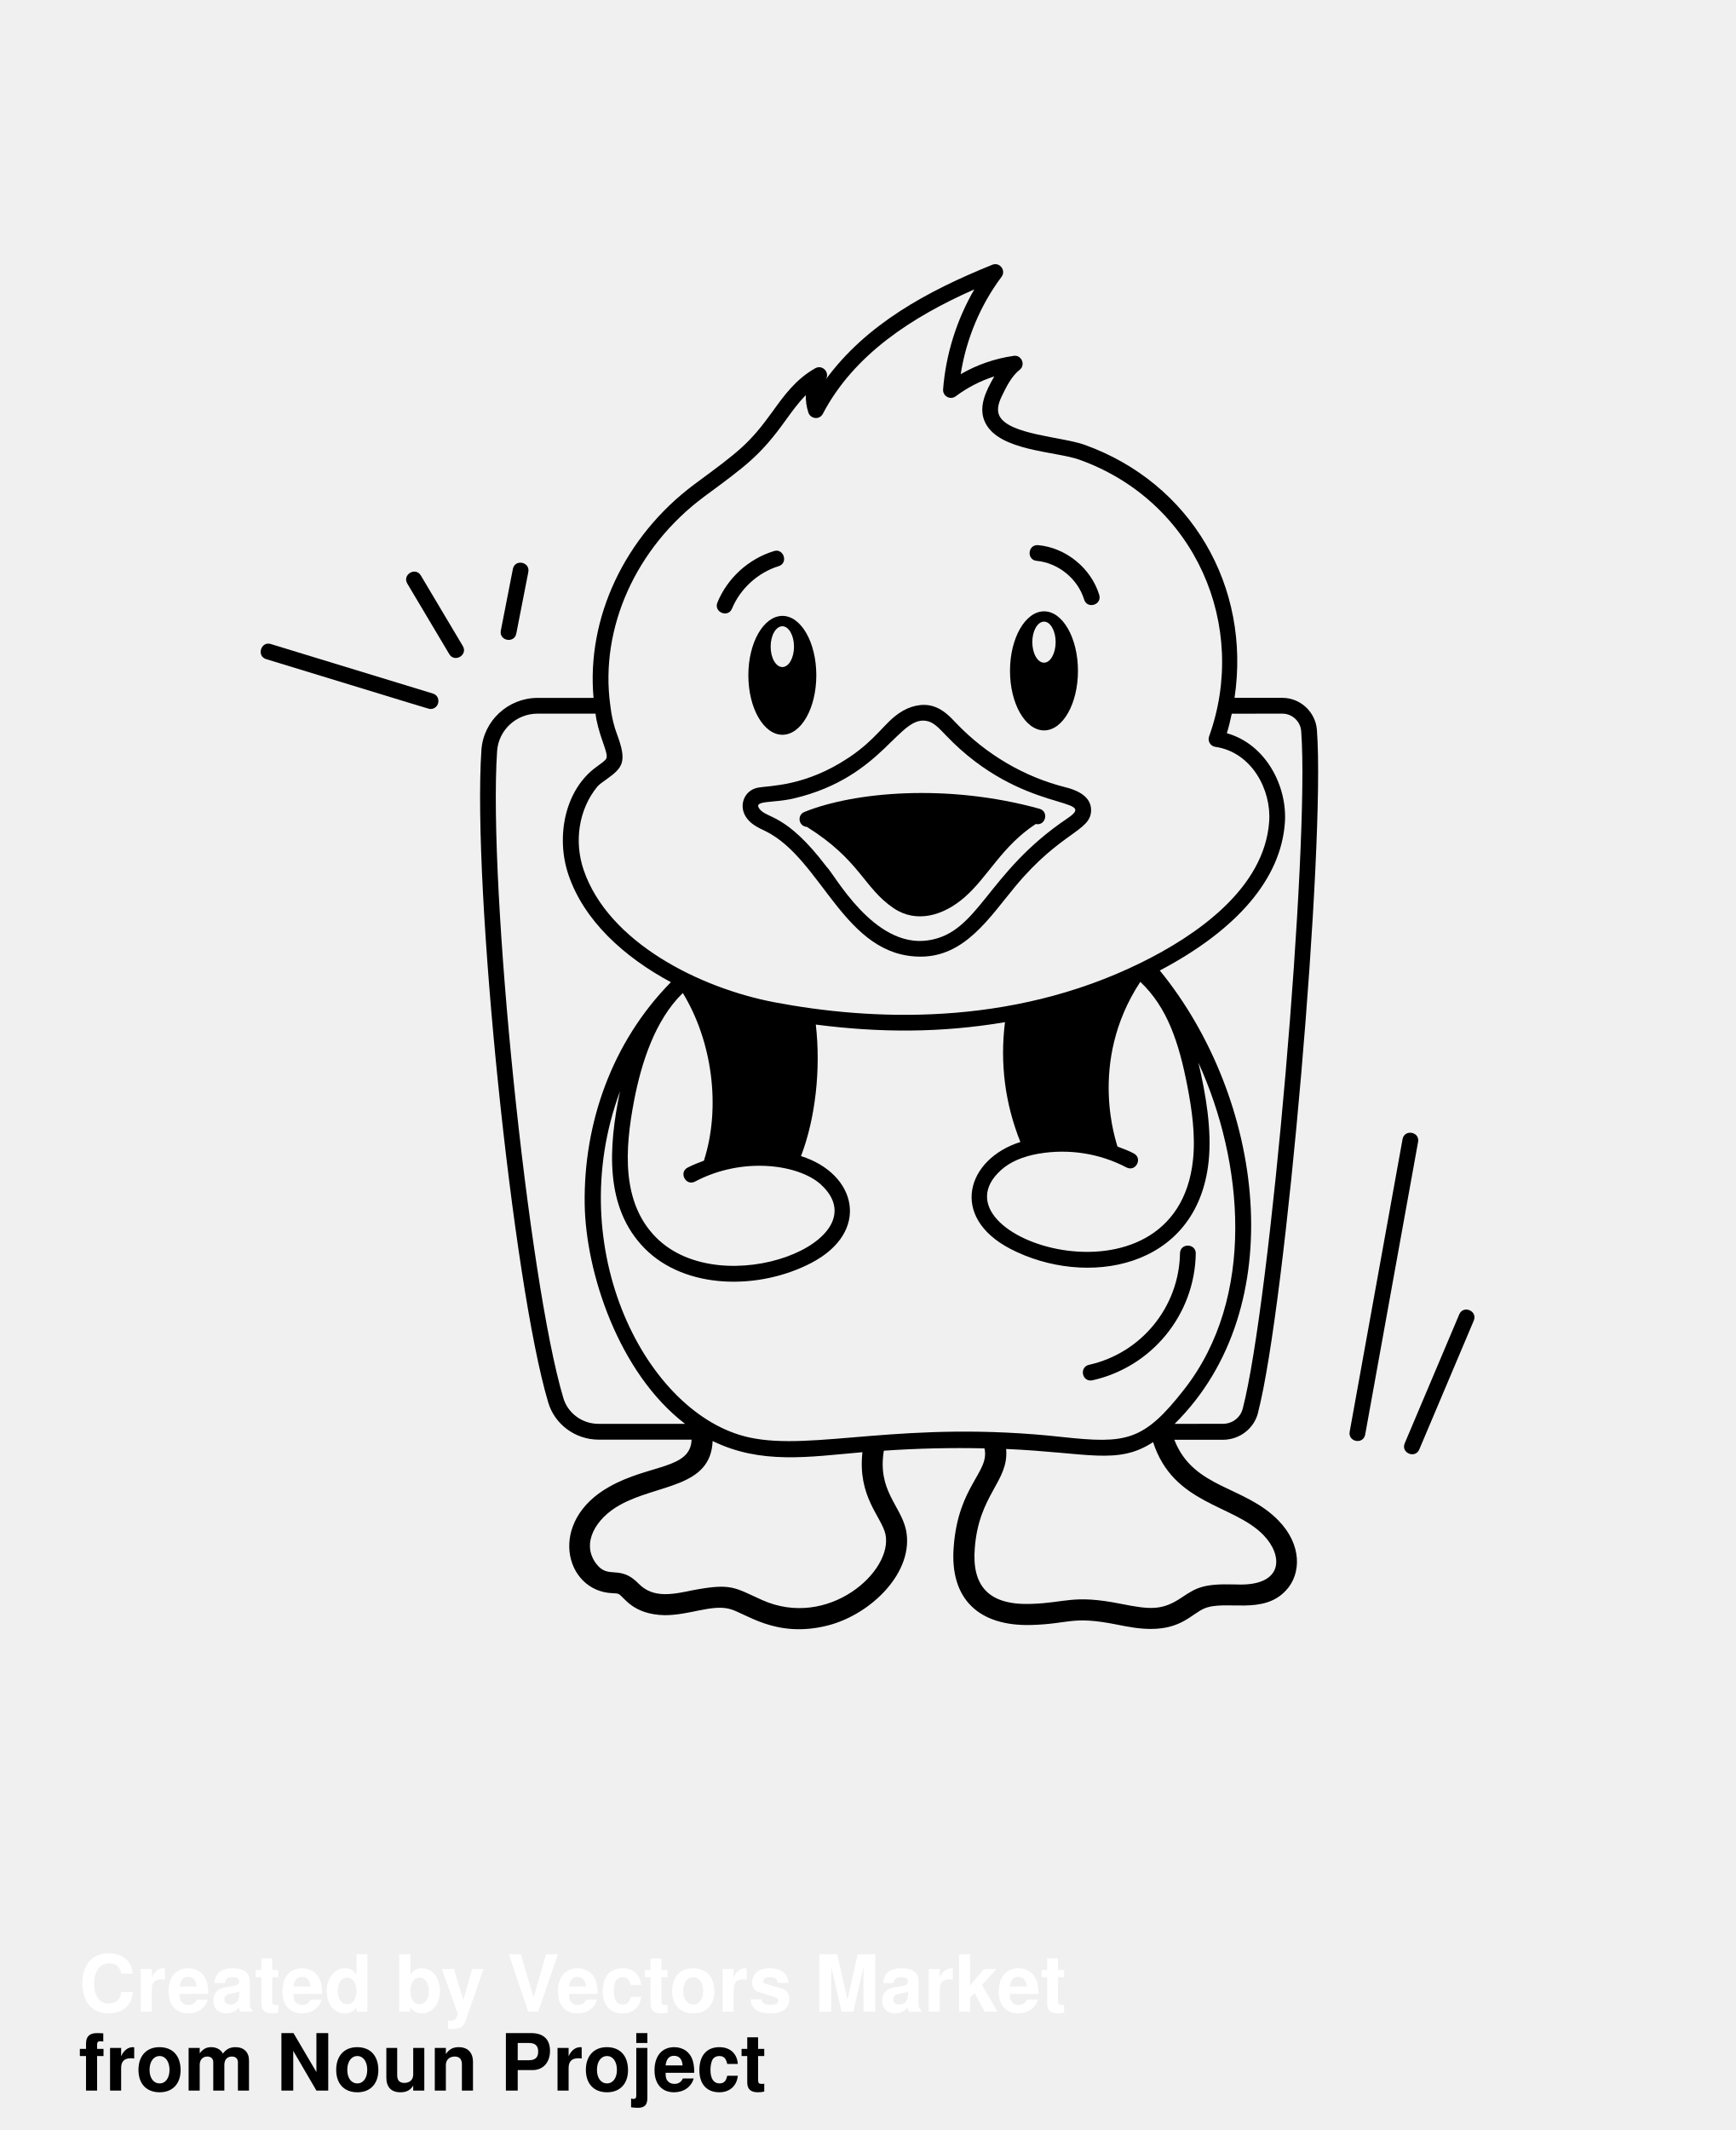
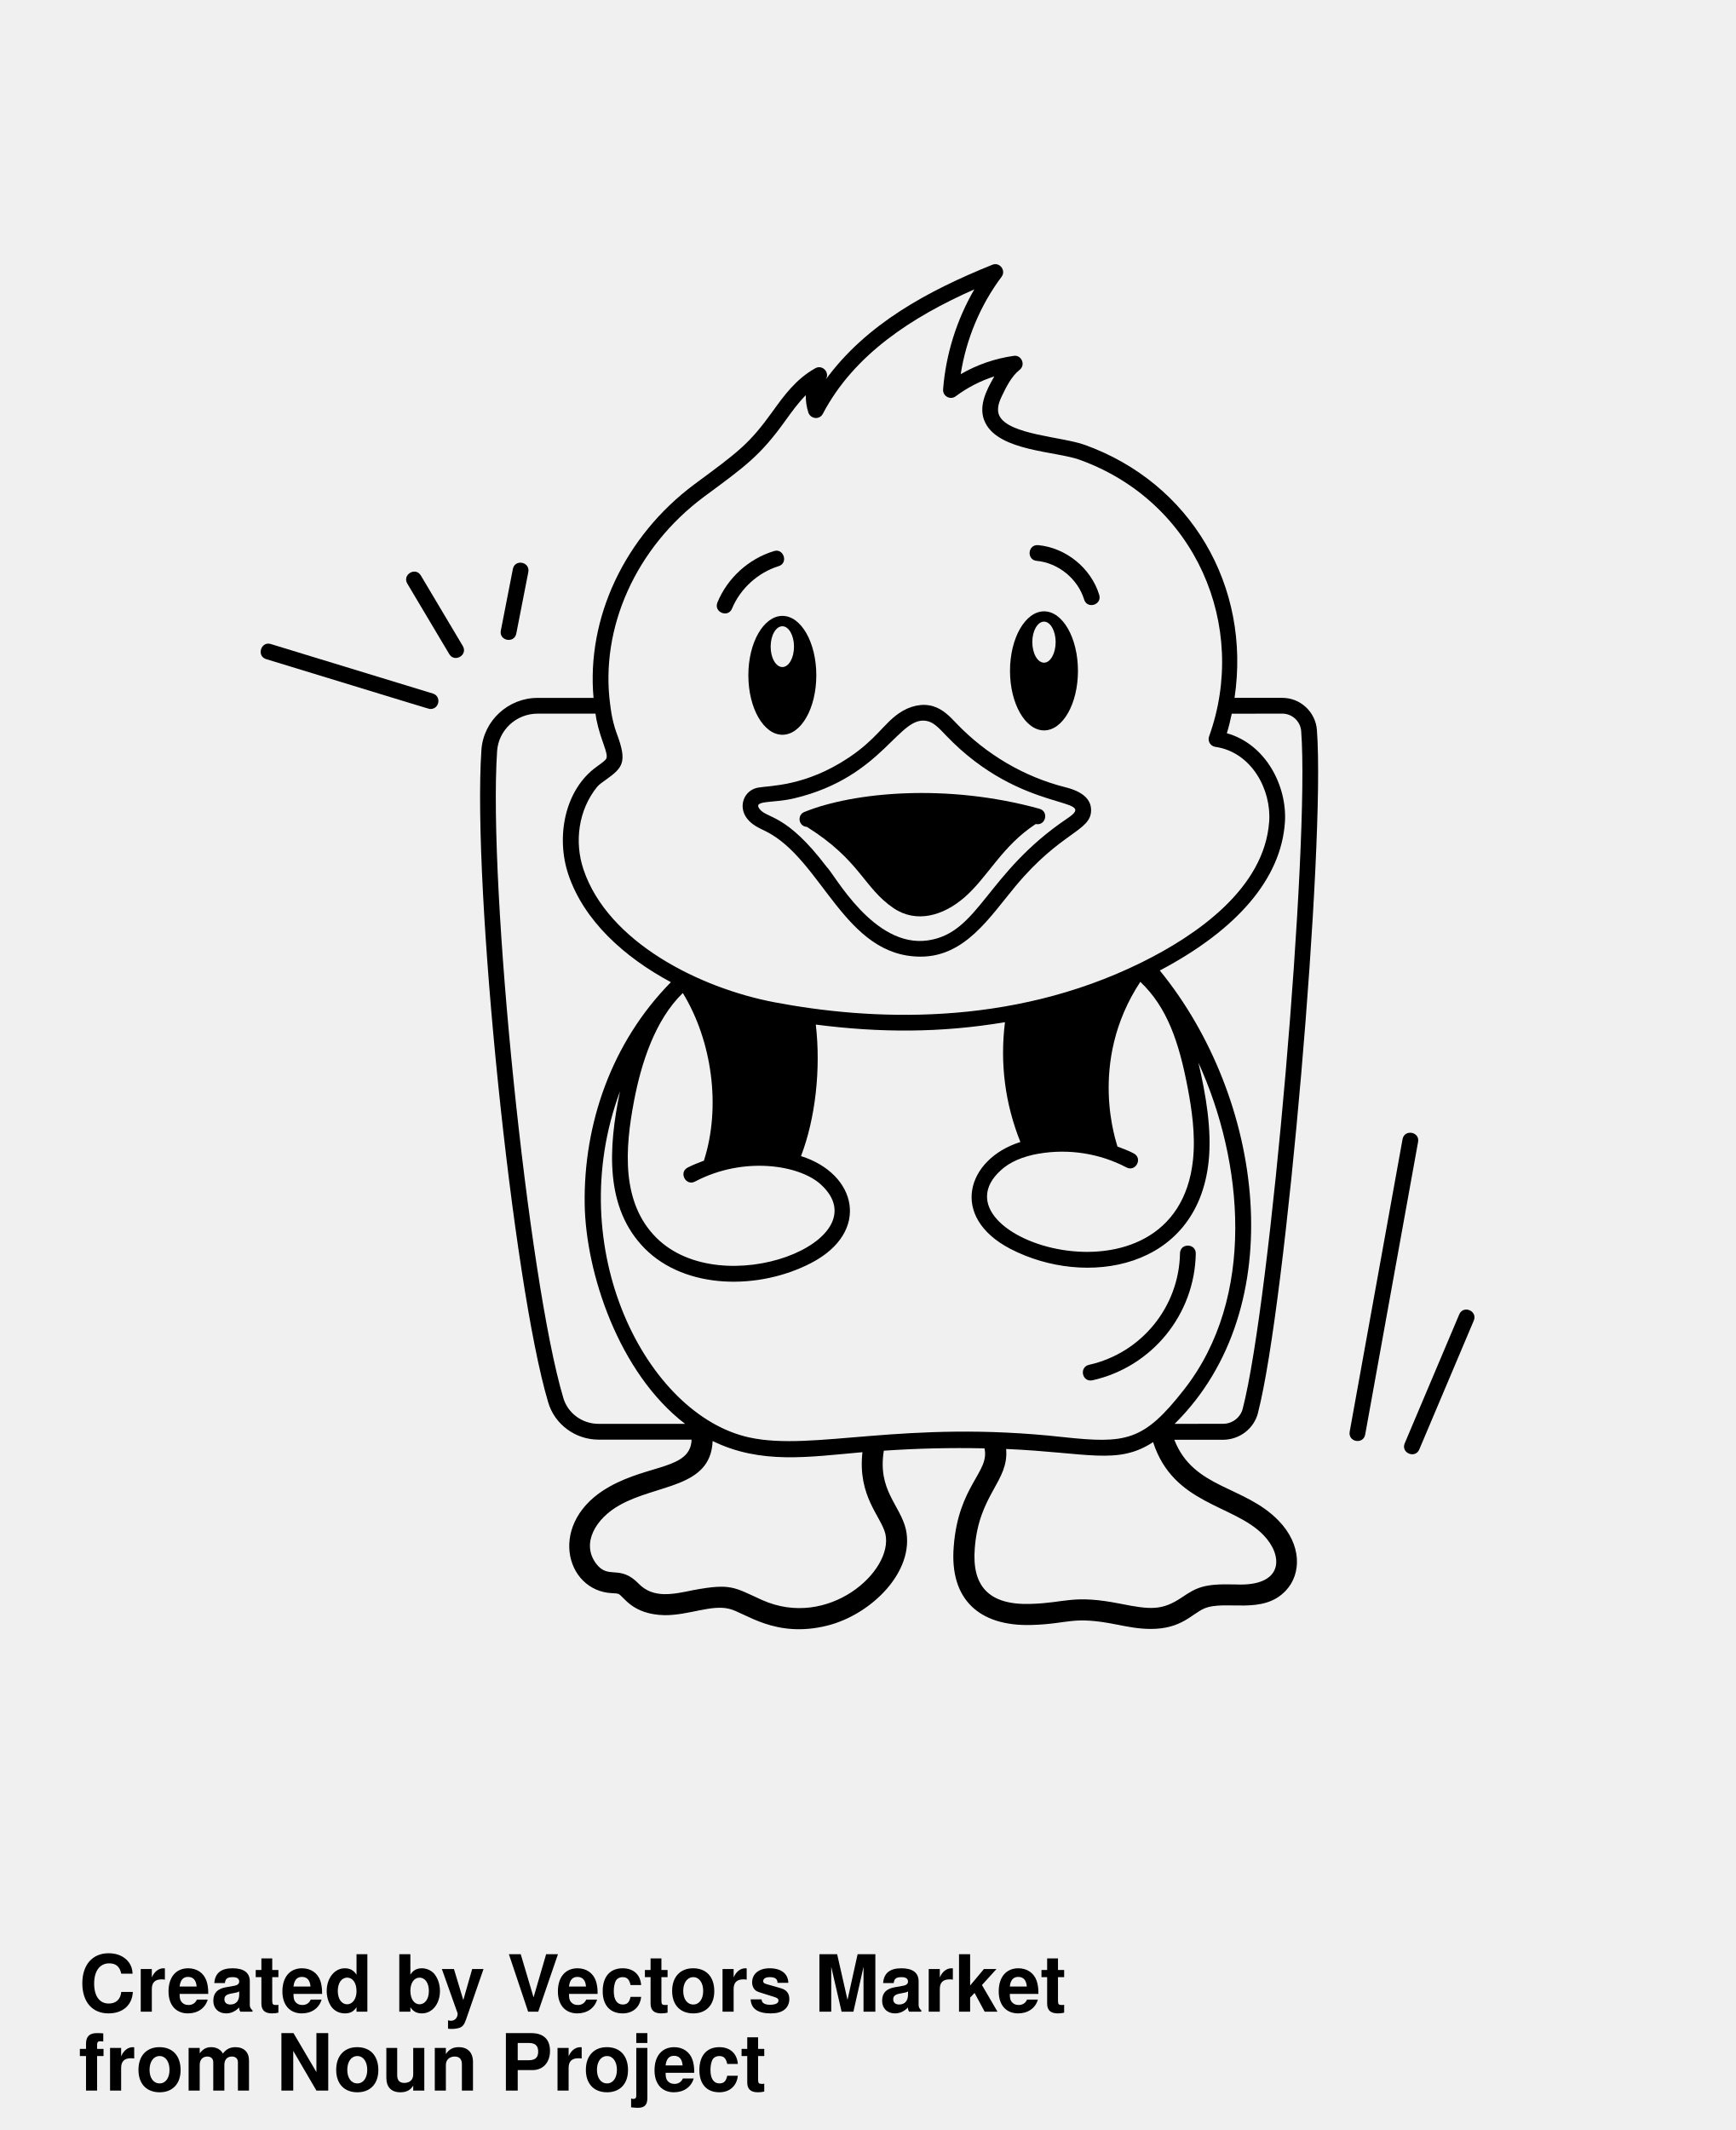
<svg xmlns="http://www.w3.org/2000/svg" version="1.1" viewBox="-5.0 -10.0 110.0 135.0">
  <g>
    <path d="m22.441 33.957-10.27-3.137c-0.621-0.203-0.934 0.762-0.293 0.957 10.324 3.148 10.297 3.16 10.414 3.16 0.574-0.004 0.695-0.816 0.148-0.98z" />
    <path d="m21.68 26.477c-0.336-0.57-1.195-0.059-0.859 0.512l2.66 4.469c0.336 0.562 1.195 0.059 0.859-0.512z" />
    <path d="m27.73 30.156 0.762-3.898c0.125-0.648-0.852-0.848-0.98-0.191l-0.762 3.898c-0.129 0.648 0.852 0.84 0.98 0.191z" />
    <path d="m74.75 79.535c1.773-6.836 4.285-35.953 3.734-43.27-0.086-1.141-1.047-2.035-2.191-2.035h-3.031c1.055-7.055-2.758-13.617-9.508-16.039-1.438-0.512-4.793-0.637-5.394-1.828-0.156-0.312-0.113-0.715 0.137-1.23 0.289-0.602 0.621-1.281 1.141-1.691 0.41-0.328 0.098-0.973-0.379-0.887-1.184 0.168-2.324 0.562-3.356 1.16 0.344-2.219 1.246-4.379 2.59-6.172 0.301-0.402-0.121-0.953-0.586-0.762-4.078 1.645-7.988 3.754-10.562 7.277 0.289-0.434-0.199-0.973-0.66-0.719-1.23 0.691-1.984 1.734-2.711 2.746-1.48 2.051-2.133 2.531-4.953 4.609-4.441 3.309-6.848 8.5-6.394 13.539h-3.543c-1.875 0-3.441 1.453-3.566 3.305-0.582 8.699 1.988 33.809 4.231 41.332 0.402 1.398 1.719 2.375 3.199 2.375h5.894c-0.059 1.883-2.668 1.555-5.199 2.977-3.973 2.207-2.84 6.621 0.168 6.754 0.152 0.008 0.312 0.012 0.395 0.047 0.336 0.145 0.855 1.309 2.941 1.348 1.547 0 2.941-0.68 4.07-0.406 1.012 0.227 2.91 1.902 6.246 1.062 2.773-0.699 5.543-3.426 4.965-6.094-0.363-1.547-1.809-2.484-1.398-4.988 2.121-0.145 4.254-0.195 6.379-0.148 0.352 1.496-1.66 2.348-1.949 6.234-0.27 3.332 1.613 5.051 4.91 4.961 2.453-0.066 2.566-0.594 5.406-0.031 0.738 0.148 1.426 0.281 2.184 0.281 1.922 0 2.566-0.926 3.367-1.289 1.348-0.586 3.738 0.453 5.211-1.168 0.957-1.035 1.004-2.875-0.484-4.406-2.16-2.231-5.394-2.008-6.609-5.125h3.09c1.055-0.008 1.965-0.711 2.219-1.719zm1.543-44.305c0.621 0 1.148 0.488 1.195 1.109 0.547 7.262-1.945 36.16-3.707 42.945-0.145 0.562-0.656 0.957-1.25 0.957l-3.066 0.004c7.477-7.398 5.637-20.68-0.941-28.734 4.922-2.598 7.676-5.82 7.93-9.367 0.164-2.293-1.191-4.973-3.68-5.672 0.129-0.406 0.223-0.824 0.312-1.238zm-15.445 27.891c1.895-0.328 3.867-0.02 5.562 0.871 0.586 0.305 1.051-0.574 0.465-0.887-0.332-0.176-0.688-0.305-1.035-0.438-0.012-0.137-1.941-5.289 1.449-10.438 1.711 1.617 2.449 3.836 2.992 6.656 0.266 1.391 0.516 3.027 0.348 4.629-1.066 10.066-16.914 4.934-12.176 0.652 0.562-0.516 1.367-0.867 2.394-1.047zm-21.234-41.625c2.68-1.973 3.59-2.629 5.168-4.828 0.418-0.578 0.82-1.141 1.301-1.621-0.008 0.375 0.047 0.75 0.164 1.102 0.133 0.395 0.695 0.492 0.918 0.074 1.977-3.766 5.676-6.148 9.602-7.883-1.121 1.93-1.812 4.129-1.98 6.34-0.031 0.434 0.461 0.691 0.797 0.438 0.742-0.555 1.57-0.98 2.449-1.262-0.551 0.953-1.055 1.988-0.562 2.957 0.898 1.781 4.461 1.789 5.949 2.32 7.398 2.652 10.738 10.57 8.23 17.539-0.109 0.301 0.086 0.621 0.398 0.664 2.293 0.332 3.555 2.715 3.41 4.734-0.301 4.234-4.578 7.199-8.113 8.941-8.383 4.133-17.266 3.648-23.234 2.516-4.766-0.902-10.562-3.812-12.117-8.406-0.598-1.766-0.324-3.801 0.871-5.262 0.105-0.129 0.336-0.293 0.559-0.449 1.078-0.77 1.348-1.121 0.672-2.926-0.34-0.906-0.426-1.941-0.398-1.754 0-0.023-0.012-0.047-0.016-0.07-0.652-4.852 1.617-9.949 5.934-13.164zm-4.422 38.285c0.465-2.418 1.328-5.125 3.094-6.844 1.863 3.051 2.422 7.219 1.348 10.594-0.004 0.012 0 0.02-0.004 0.031-0.352 0.133-0.703 0.266-1.035 0.438-0.59 0.312-0.113 1.195 0.465 0.887 3.102-1.633 6.621-1.043 7.961 0.172 3.934 3.562-6.25 7.578-10.43 3.371-2.203-2.215-1.984-5.594-1.398-8.648zm-4.484 18.809c-2.223-7.457-4.769-32.355-4.195-40.984 0.09-1.332 1.215-2.375 2.566-2.375h3.672c0.023 0.129 0.035 0.258 0.062 0.387 0.258 1.289 0.777 2.137 0.621 2.465-0.059 0.121-0.387 0.355-0.602 0.508-2.035 1.449-2.606 4.457-1.797 6.848 0.984 2.91 3.516 5.211 6.496 6.812-3.762 3.816-5.543 8.984-5.465 14.078 0.066 4.312 2.144 10.68 6.363 13.914h-5.484c-1.035 0.004-1.957-0.676-2.238-1.652zm20.422 8.637c0.516 2.356-3.625 6.062-7.824 4.18-1.762-0.797-1.945-1.074-4.352-0.625-1.305 0.273-2.539 0.539-3.461-0.402-1.219-1.262-1.922-0.227-2.711-1.289-0.949-1.281-0.016-2.856 1.512-3.703 2.379-1.336 5.762-1.074 5.883-4.055 3.066 1.496 6.078 1.008 9.496 0.707-0.312 2.82 1.191 4.062 1.457 5.188zm-8.648-6.125c-6.484-1.43-11.895-11.934-8.176-21.938-0.746 3.57-0.984 7.394 1.574 9.973 2.582 2.598 7.219 2.641 10.547 0.91 3.789-1.973 2.891-5.66-0.648-6.773 0.914-2.387 1.266-5.519 0.938-8.336 4.078 0.527 7.934 0.531 11.992-0.152-0.324 2.609 0.004 5.156 0.977 7.594-3.41 1.078-4.519 4.746-0.641 6.769 4.769 2.481 11.844 1.332 12.574-5.531 0.215-2.012-0.184-4.297-0.648-6.266 2.867 6.281 3.664 14.863-0.891 20.695-2.582 3.312-3.691 3.465-7.703 3.035-10.09-1.121-15.801 0.922-19.895 0.02zm32.617 6.195c1.238 1.277 1.27 3.133-1.449 3.133l-0.402-0.008c-1.914-0.051-2.379 0.184-3.316 0.816-1.262 0.852-2.004 0.785-3.891 0.41-3.051-0.605-3.43-0.055-5.707 0.008-2.668 0.086-3.731-1.148-3.539-3.523 0.254-3.438 2.172-4.231 1.988-6.297 5.195 0.223 7.066 1.039 9.316-0.434 1.289 3.977 5.094 3.926 7 5.894z" />
    <path d="m43.047 39.922c-0.891 0.168-1.273 1.195-0.691 1.953 0.309 0.406 0.746 0.598 1.199 0.816 3.586 1.797 4.961 7.941 9.809 7.941 2.816 0 4.375-2.5 6.012-4.465 2.887-3.469 4.781-3.473 4.793-4.805 0.008-0.699-0.539-1.195-1.625-1.465-2.578-0.645-5.012-2.059-6.926-4.062-0.395-0.418-0.844-0.891-1.48-1.078-0.668-0.195-1.457-0.031-2.16 0.457-0.953 0.66-1.445 1.648-3.156 2.793-2.769 1.855-5.035 1.777-5.773 1.914zm10.805-4.203c0.379 0.113 0.699 0.449 1.121 0.895 4.844 5.07 9.828 3.824 7.684 5.262-5.148 3.465-5.582 7.254-8.832 7.727-3.441 0.5-5.938-4.219-6.422-4.664-2.59-3.414-3.769-3.031-4.254-3.668-0.434-0.57 0.832-0.352 2.18-0.668 5.75-1.359 6.668-5.422 8.523-4.883z" />
    <path d="m46.156 42.41c3.402 2.137 3.578 3.852 5.496 5.152 1.441 0.973 3.148 0.477 4.481-0.68 1.488-1.285 2.379-3.254 4.527-4.656 0.629 0.137 0.852-0.793 0.238-0.965-5.875-1.629-11.801-1.055-14.898 0.199-0.484 0.188-0.387 0.914 0.156 0.949z" />
    <path d="m61.188 36.293c1.188 0 2.148-1.691 2.148-3.773 0-2.078-0.961-3.773-2.148-3.773s-2.16 1.691-2.16 3.773c0 2.078 0.973 3.773 2.16 3.773zm0-6.894c0.398 0 0.734 0.586 0.734 1.293 0 0.719-0.332 1.309-0.734 1.309-0.414 0-0.746-0.586-0.746-1.309 0-0.707 0.332-1.293 0.746-1.293z" />
    <path d="m42.441 32.797c0 2.094 0.973 3.773 2.16 3.773s2.148-1.68 2.148-3.773c0-2.078-0.961-3.762-2.148-3.762-1.188 0.004-2.16 1.684-2.16 3.762zm2.894-1.812c0 0.719-0.332 1.293-0.734 1.293-0.414 0-0.746-0.574-0.746-1.293s0.332-1.293 0.746-1.293c0.398 0 0.734 0.574 0.734 1.293z" />
    <path d="m41.406 28.57c0.52-1.258 1.648-2.285 2.949-2.684 0.645-0.195 0.324-1.16-0.293-0.957-1.605 0.488-2.945 1.707-3.582 3.258-0.25 0.613 0.676 0.996 0.926 0.383z" />
    <path d="m60.719 25.547c1.371 0.129 2.606 1.137 3.008 2.449 0.191 0.633 1.148 0.344 0.957-0.293-0.516-1.691-2.109-2.988-3.871-3.152-0.668-0.051-0.742 0.938-0.094 0.996z" />
    <path d="m64.254 77.484c3.769-0.844 6.481-4.16 6.551-8.027 0.012-0.664-0.988-0.688-1-0.02-0.062 3.398-2.445 6.324-5.769 7.066-0.641 0.148-0.438 1.121 0.219 0.98z" />
    <path d="m83.914 62.199-3.352 18.543c-0.117 0.652 0.863 0.836 0.984 0.176l3.352-18.543c0.117-0.648-0.867-0.824-0.984-0.176z" />
    <path d="m87.508 73.305-3.457 8.172c-0.258 0.613 0.664 0.996 0.922 0.391l3.457-8.172c0.254-0.613-0.664-0.996-0.922-0.391z" />
  </g>
-   <text x="0.0" y="117.5" font-size="5.0" font-weight="bold" font-family="Arbeit Regular, Helvetica, Arial-Unicode, Arial, Sans-serif" fill="#fff">Created by Vectors Market</text>
+   <text x="0.0" y="117.5" font-size="5.0" font-weight="bold" font-family="Arbeit Regular, Helvetica, Arial-Unicode, Arial, Sans-serif" fill="#000">Created by Vectors Market</text>
  <text x="0.0" y="122.5" font-size="5.0" font-weight="bold" font-family="Arbeit Regular, Helvetica, Arial-Unicode, Arial, Sans-serif" fill="#000000">from Noun Project</text>
</svg>
